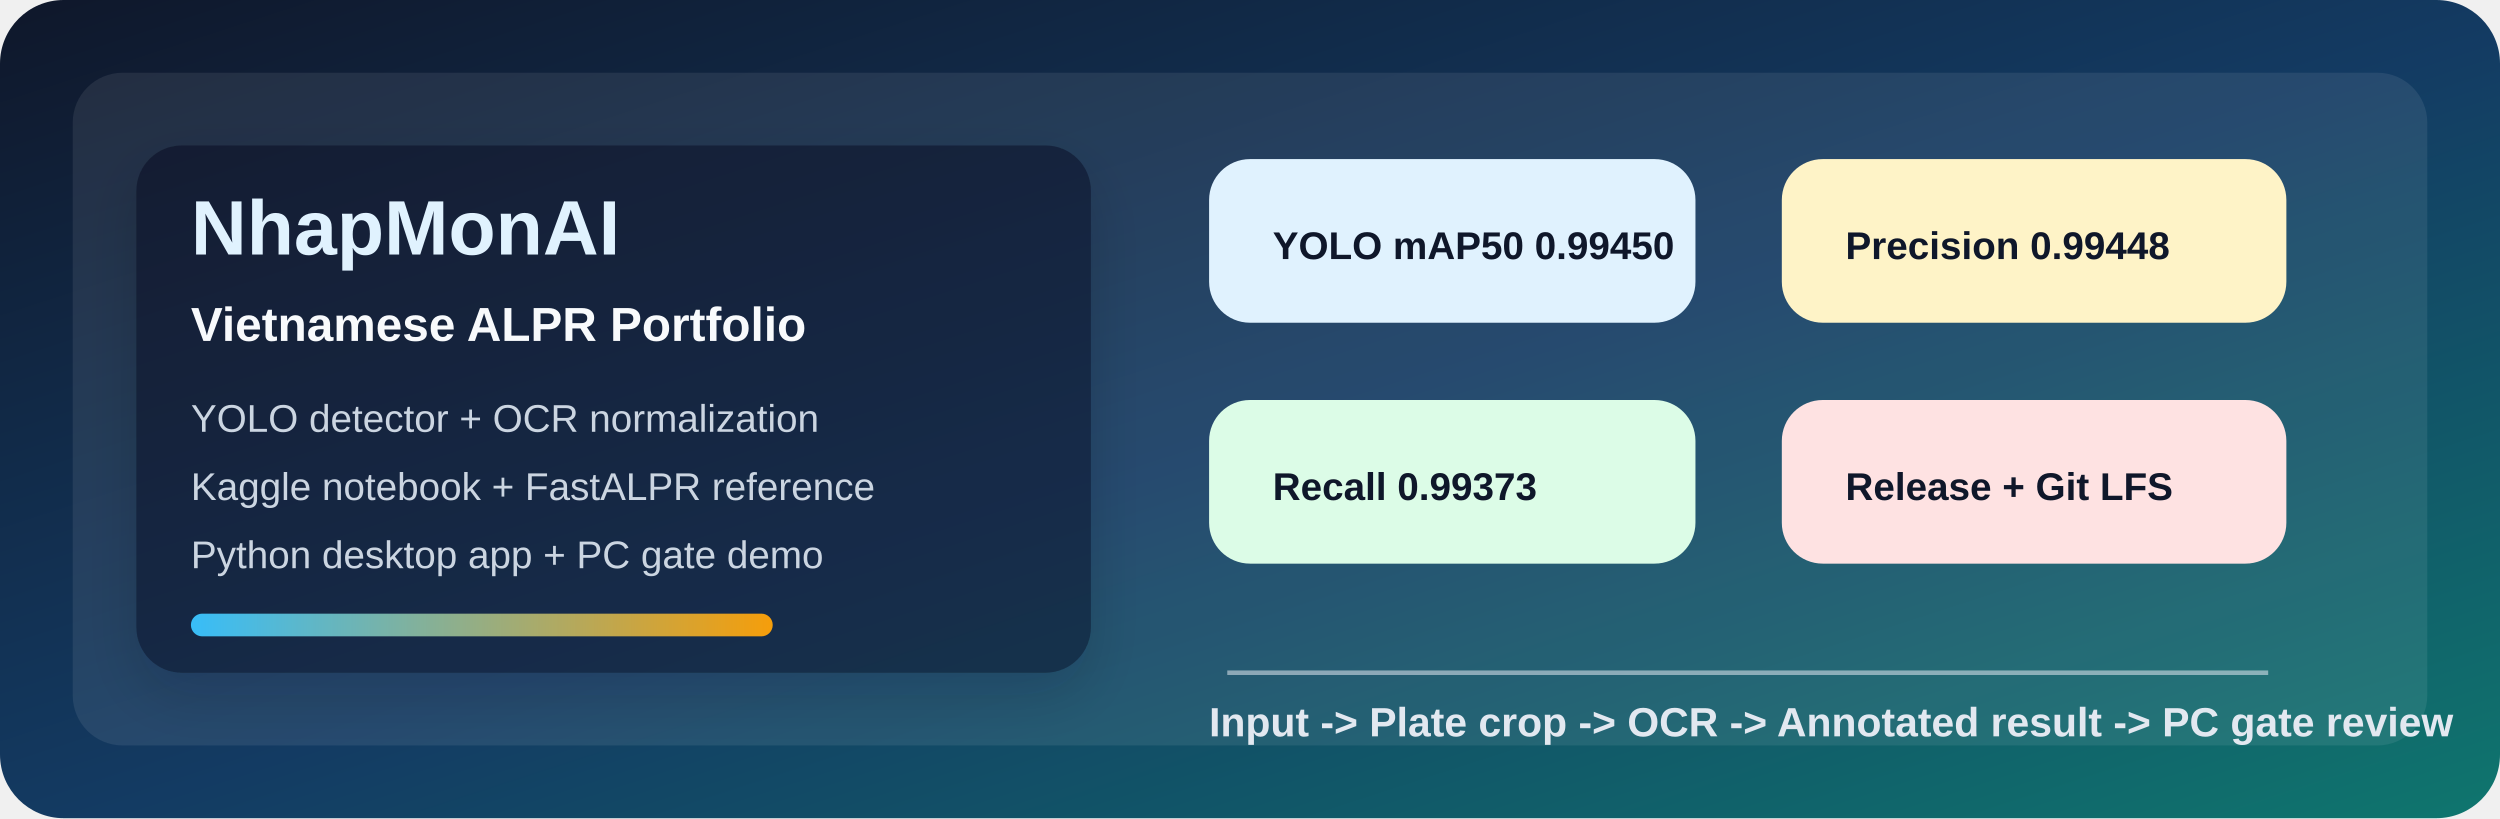
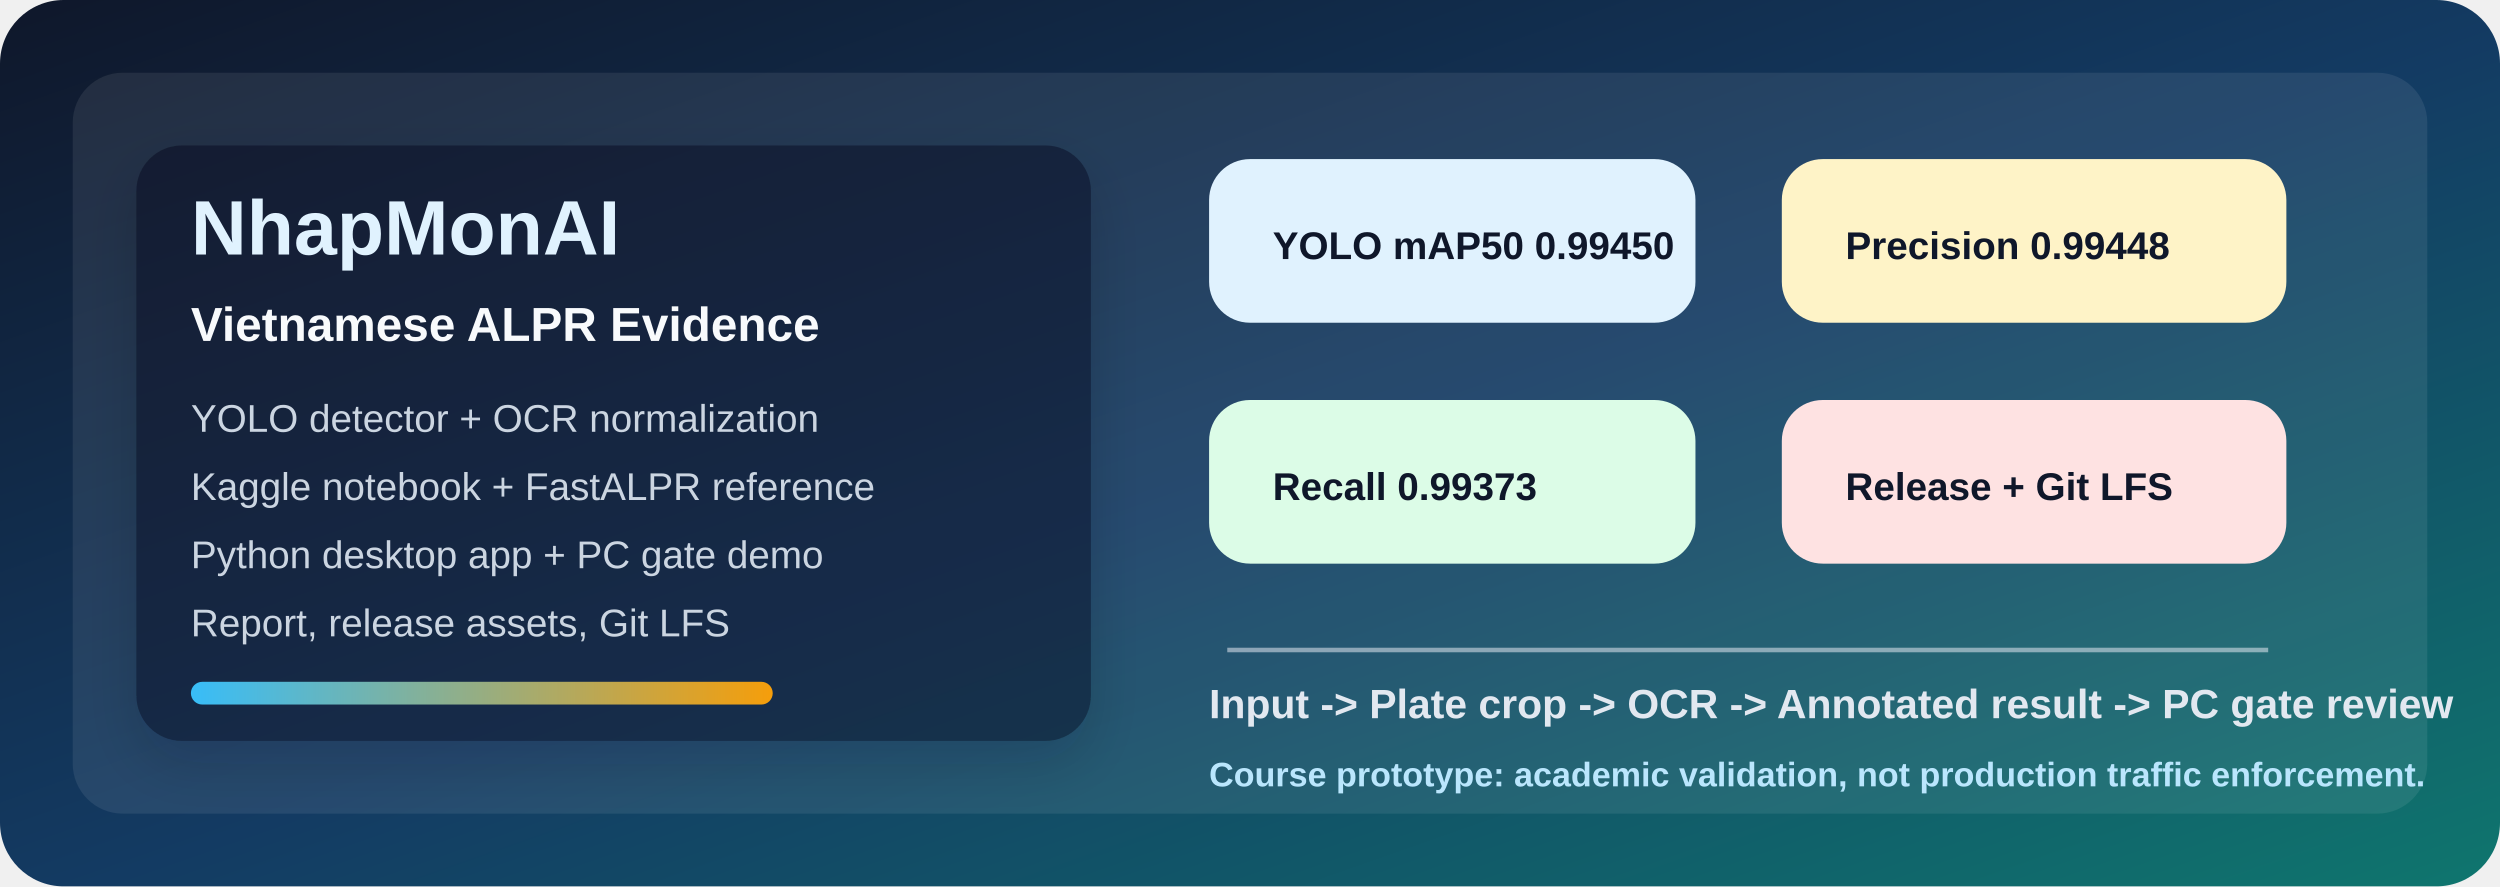
- <svg xmlns="http://www.w3.org/2000/svg" width="1100" height="360" viewBox="0 0 1100 360" role="img" aria-labelledby="title desc">
+ <svg xmlns="http://www.w3.org/2000/svg" width="1100" height="390" viewBox="0 0 1100 390" role="img" aria-labelledby="title desc">
  <defs>
    <linearGradient id="bg" x1="0" y1="0" x2="1" y2="1">
      <stop offset="0" stop-color="#0f172a" />
      <stop offset="0.52" stop-color="#133b63" />
      <stop offset="1" stop-color="#0f766e" />
    </linearGradient>
    <linearGradient id="accent" x1="0" y1="0" x2="1" y2="0">
      <stop offset="0" stop-color="#38bdf8" />
      <stop offset="1" stop-color="#f59e0b" />
    </linearGradient>
    <filter id="softShadow" x="-20%" y="-20%" width="140%" height="140%">
      <feDropShadow dx="0" dy="10" stdDeviation="12" flood-color="#020617" flood-opacity="0.35" />
    </filter>
  </defs>
-   <rect width="1100" height="360" rx="28" fill="url(#bg)" />
-   <rect x="32" y="32" width="1036" height="296" rx="22" fill="#ffffff" opacity="0.08" />
-   <rect x="60" y="64" width="420" height="232" rx="20" fill="#020617" opacity="0.42" filter="url(#softShadow)" />
+   <rect width="1100" height="390" rx="28" fill="url(#bg)" />
+   <rect x="32" y="32" width="1036" height="326" rx="22" fill="#ffffff" opacity="0.08" />
+   <rect x="60" y="64" width="420" height="262" rx="20" fill="#020617" opacity="0.42" filter="url(#softShadow)" />
  <text x="84" y="112" fill="#e0f2fe" font-family="Segoe UI, Arial, sans-serif" font-size="34" font-weight="800">NhapMonAI</text>
-   <text x="84" y="150" fill="#f8fafc" font-family="Segoe UI, Arial, sans-serif" font-size="21" font-weight="600">Vietnamese ALPR Portfolio</text>
+   <text x="84" y="150" fill="#f8fafc" font-family="Segoe UI, Arial, sans-serif" font-size="21" font-weight="600">Vietnamese ALPR Evidence</text>
  <text x="84" y="190" fill="#cbd5e1" font-family="Segoe UI, Arial, sans-serif" font-size="17">YOLO detector + OCR normalization</text>
  <text x="84" y="220" fill="#cbd5e1" font-family="Segoe UI, Arial, sans-serif" font-size="17">Kaggle notebook + FastALPR reference</text>
  <text x="84" y="250" fill="#cbd5e1" font-family="Segoe UI, Arial, sans-serif" font-size="17">Python desktop app + PC gate demo</text>
-   <rect x="84" y="270" width="256" height="10" rx="5" fill="url(#accent)" />
+   <text x="84" y="280" fill="#cbd5e1" font-family="Segoe UI, Arial, sans-serif" font-size="17">Report, release assets, Git LFS</text>
+   <rect x="84" y="300" width="256" height="10" rx="5" fill="url(#accent)" />
  <g font-family="Segoe UI, Arial, sans-serif" font-size="17" font-weight="700">
    <rect x="532" y="70" width="214" height="72" rx="18" fill="#e0f2fe" />
    <text x="560" y="114" fill="#0f172a">YOLO mAP50 0.99450</text>
    <rect x="784" y="70" width="222" height="72" rx="18" fill="#fef3c7" />
    <text x="812" y="114" fill="#0f172a">Precision 0.99448</text>
    <rect x="532" y="176" width="214" height="72" rx="18" fill="#dcfce7" />
    <text x="560" y="220" fill="#0f172a">Recall 0.99373</text>
    <rect x="784" y="176" width="222" height="72" rx="18" fill="#fee2e2" />
    <text x="812" y="220" fill="#0f172a">Release + Git LFS</text>
  </g>
-   <path d="M540 296 H998" stroke="#e2e8f0" stroke-width="2" opacity="0.55" />
-   <text x="532" y="324" fill="#e2e8f0" font-family="Segoe UI, Arial, sans-serif" font-size="18" font-weight="600">Input -&gt; Plate crop -&gt; OCR -&gt; Annotated result -&gt; PC gate review</text>
+   <path d="M540 286 H998" stroke="#e2e8f0" stroke-width="2" opacity="0.55" />
+   <text x="532" y="316" fill="#e2e8f0" font-family="Segoe UI, Arial, sans-serif" font-size="18" font-weight="600">Input -&gt; Plate crop -&gt; OCR -&gt; Annotated result -&gt; PC gate review</text>
+   <text x="532" y="346" fill="#bae6fd" font-family="Segoe UI, Arial, sans-serif" font-size="15" font-weight="600">Course prototype: academic validation, not production traffic enforcement.</text>
</svg>
